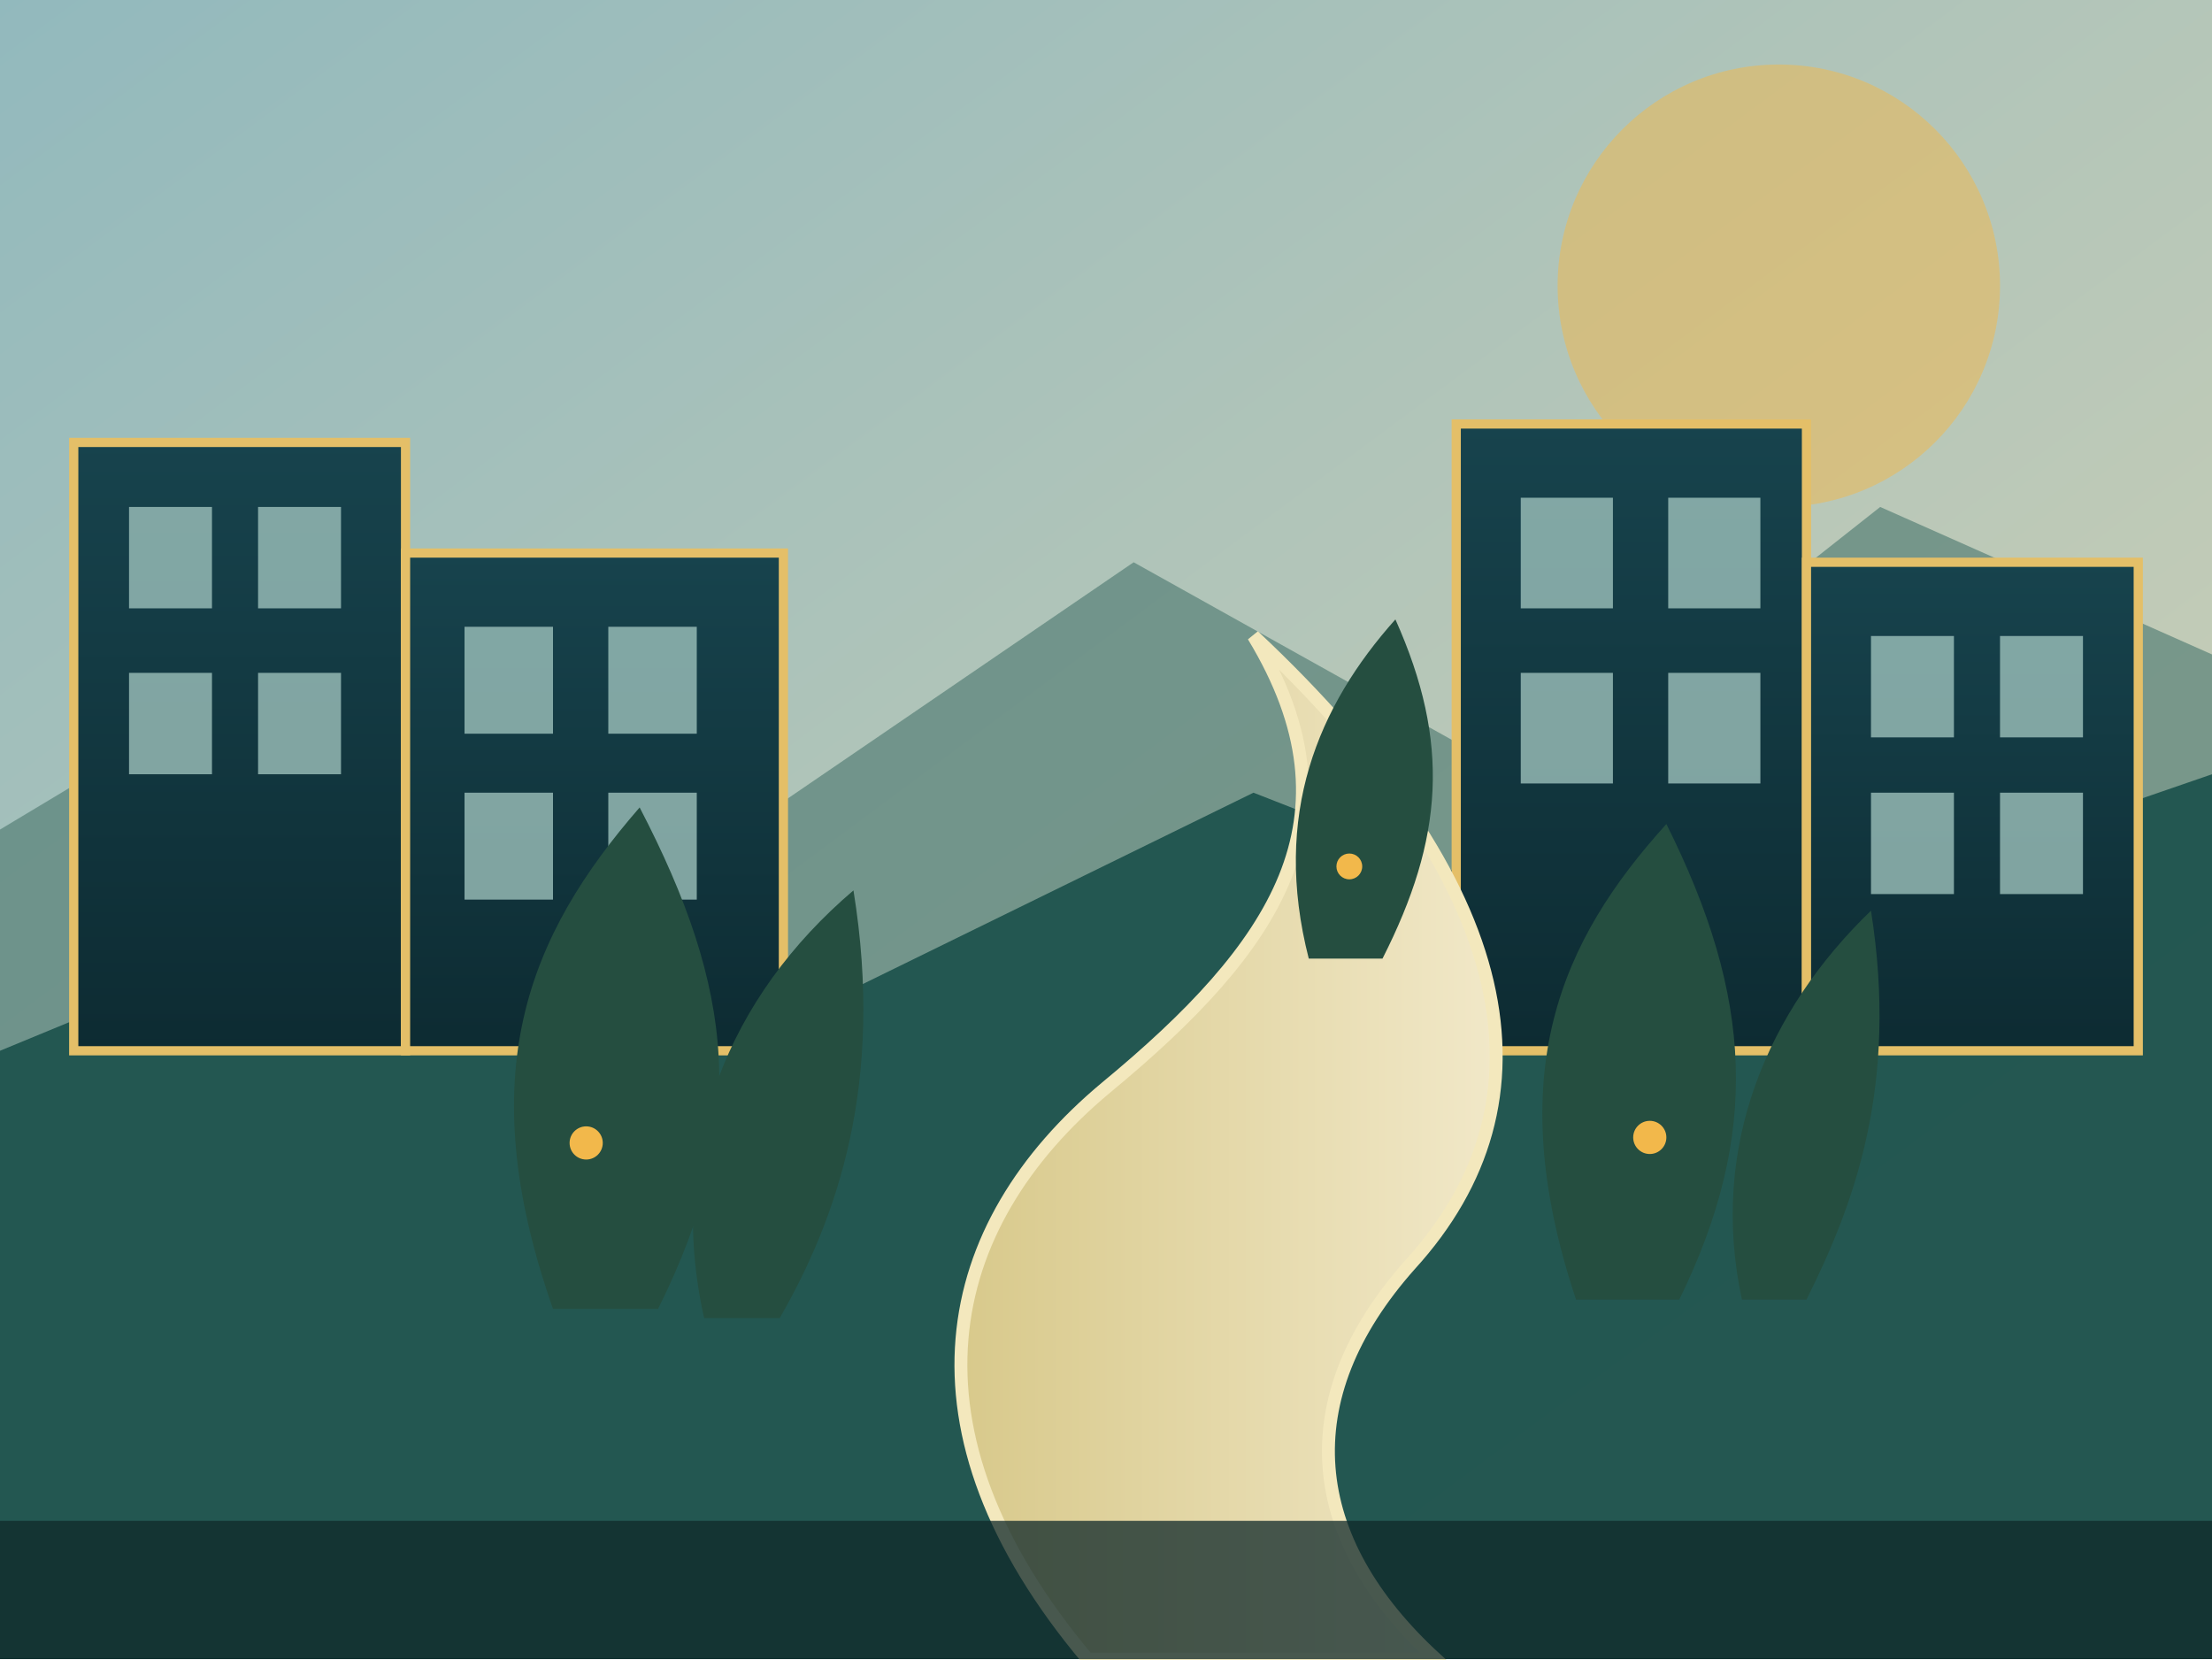
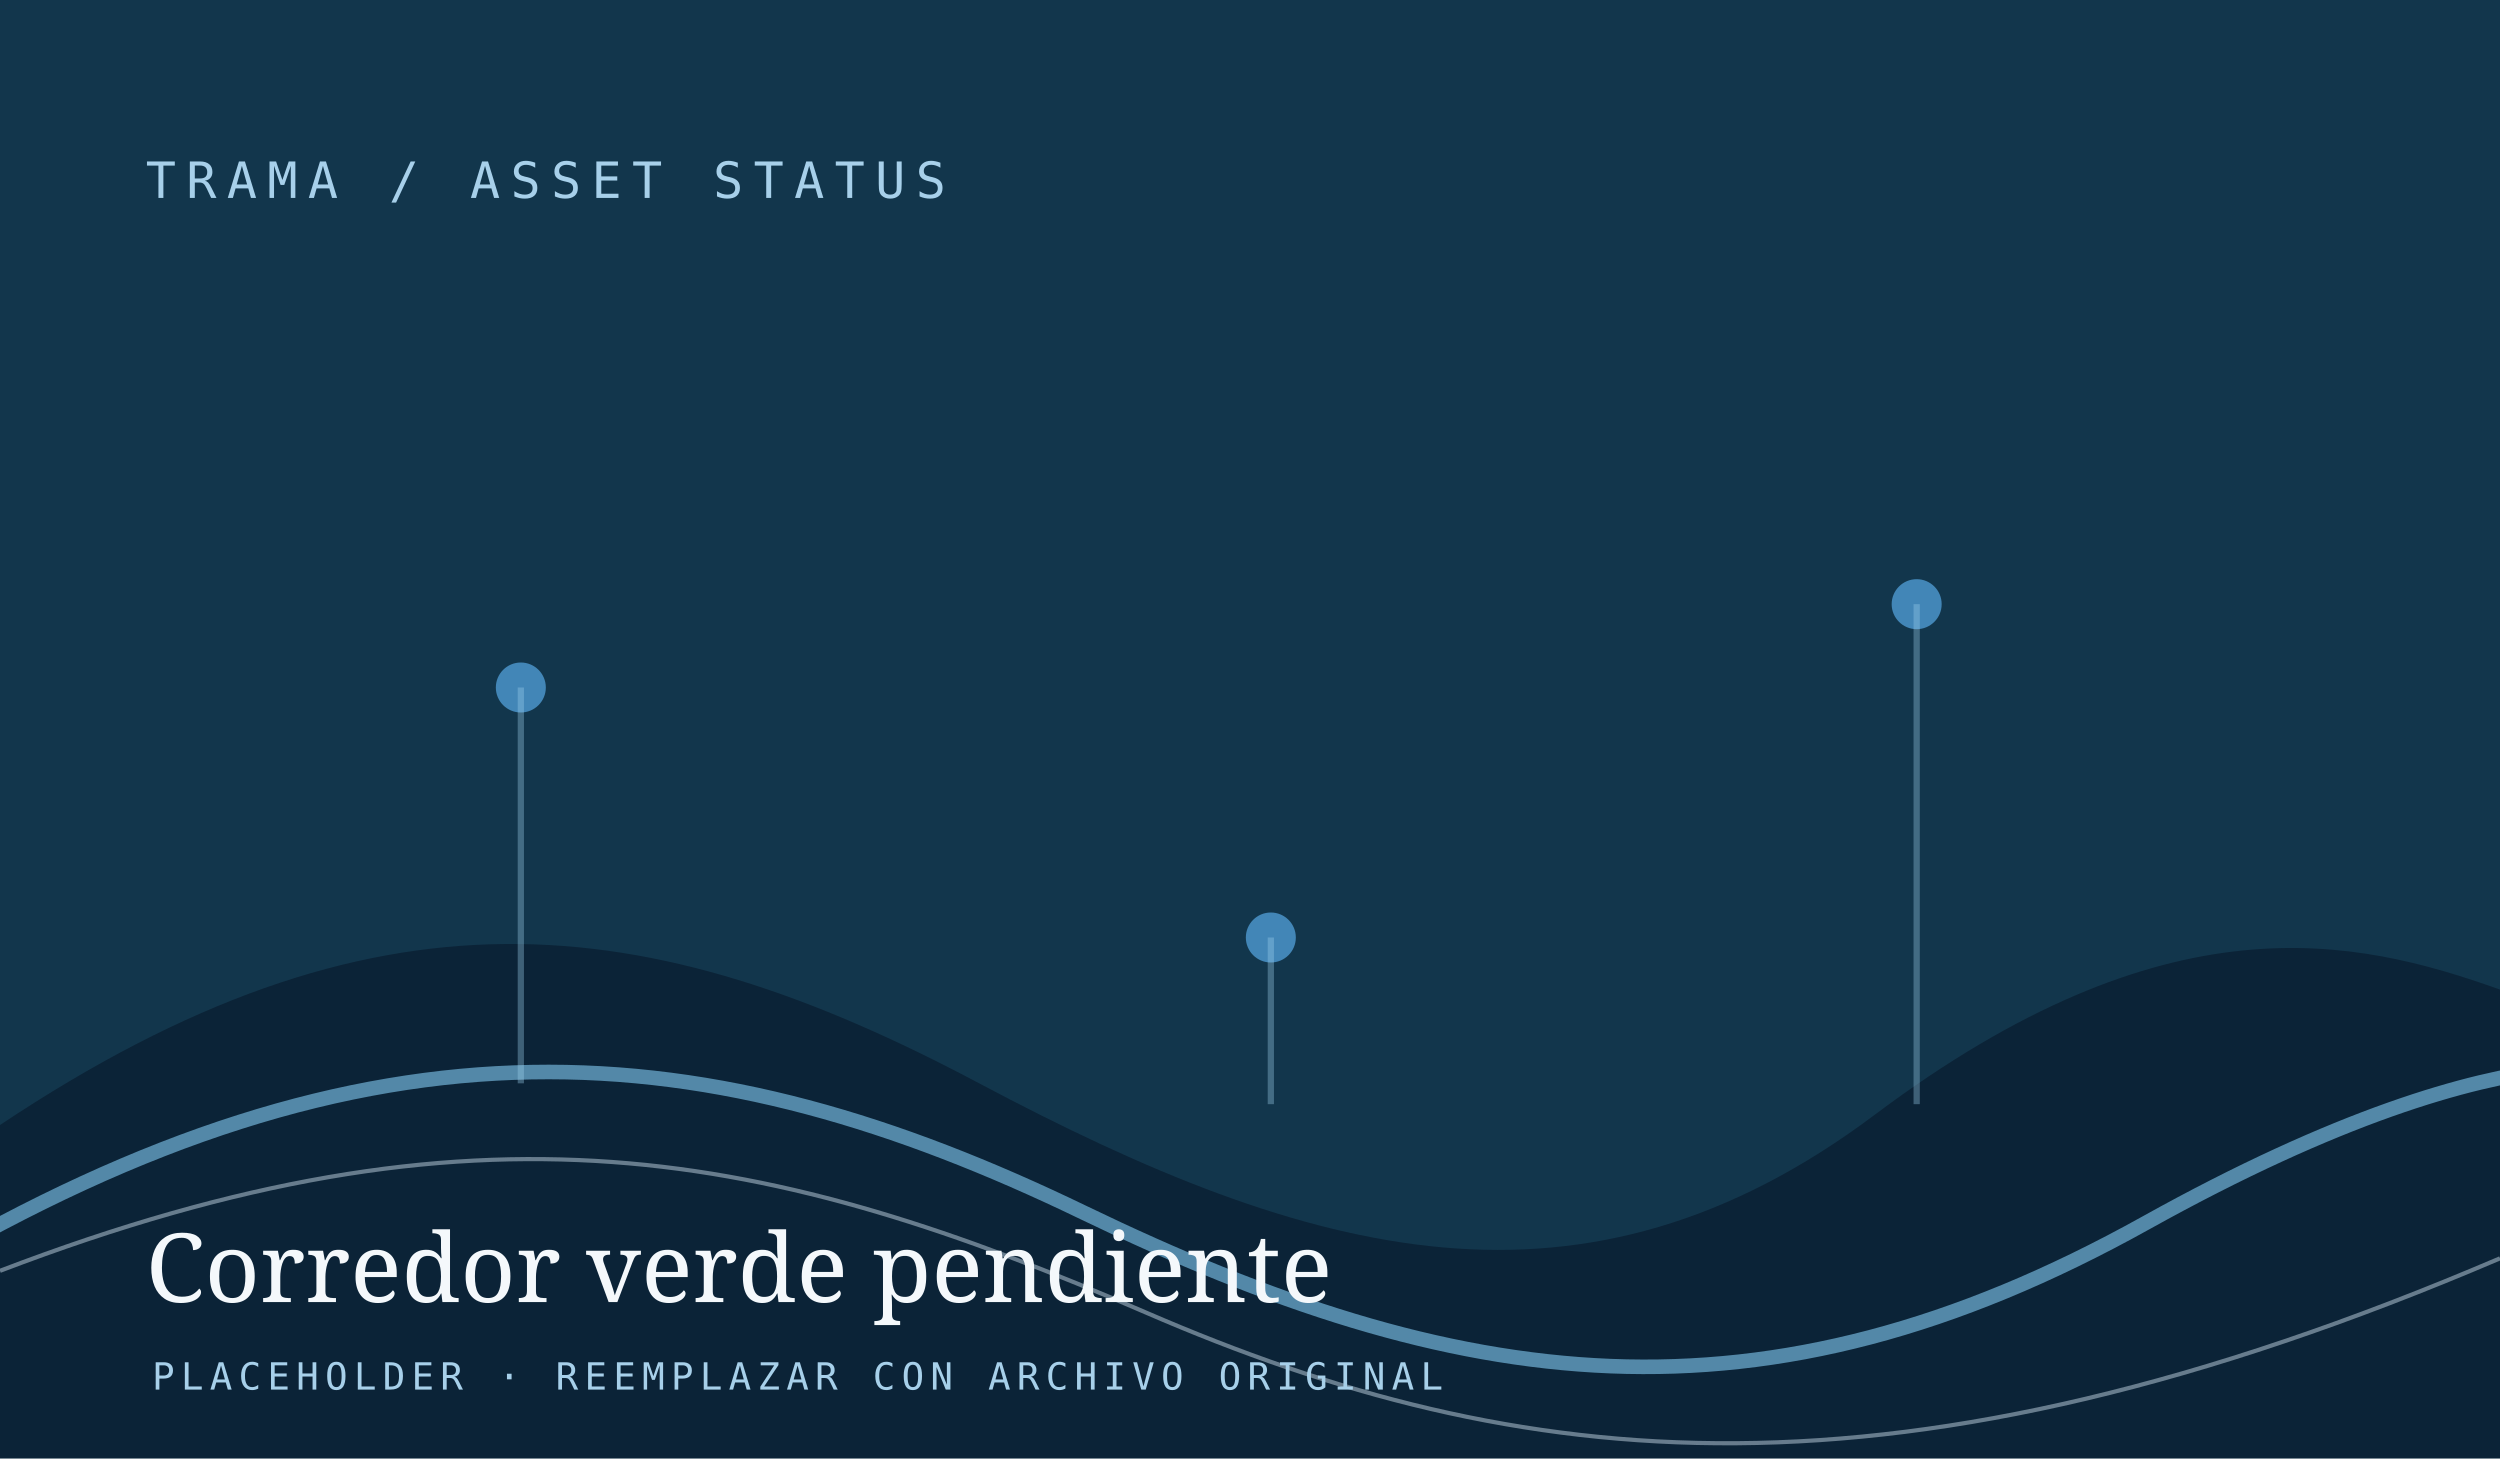
- <svg xmlns="http://www.w3.org/2000/svg" viewBox="0 0 1200 900" role="img" aria-labelledby="title desc">
-   <defs>
-     <linearGradient id="sky" x1="0" y1="0" x2="1" y2="1">
-       <stop stop-color="#92b9bd" />
-       <stop offset="1" stop-color="#d7d3b4" />
-     </linearGradient>
-     <linearGradient id="path" x1="0" y1="0" x2="1" y2="0">
-       <stop stop-color="#d8c98b" />
-       <stop offset="1" stop-color="#f1e8c8" />
-     </linearGradient>
-     <linearGradient id="building" x1="0" y1="0" x2="0" y2="1">
-       <stop stop-color="#17434d" />
-       <stop offset="1" stop-color="#0d2b32" />
-     </linearGradient>
-   </defs>
-   <rect width="1200" height="900" fill="url(#sky)" />
-   <circle cx="965" cy="155" r="120" fill="#f2b84b" opacity=".5" />
-   <path d="M0 450 200 330 410 445 615 305 830 425 1020 275 1200 355V900H0Z" fill="#507b72" opacity=".65" />
-   <path d="M0 570 230 475 435 550 680 430 910 520 1200 420V900H0Z" fill="#1c514c" opacity=".92" />
-   <g fill="url(#building)" stroke="#e4bf68" stroke-width="5">
-     <path d="M40 240h180v330H40z" />
-     <path d="M220 300h205v270H220z" />
-     <path d="M790 230h190v340H790z" />
-     <path d="M980 305h180v265H980z" />
+ <svg xmlns="http://www.w3.org/2000/svg" viewBox="0 0 1200 700" role="img" aria-labelledby="title desc">
+   <rect width="1200" height="700" fill="#12364c" />
+   <path d="M0 540c180-120 310-105 470-20s290 120 430 15 230-85 300-60v225H0Z" fill="#0b2337" />
+   <path d="M-40 610c220-130 380-115 560-28s325 108 510 5 250-70 250-70" fill="none" stroke="#72b4d9" stroke-opacity=".7" stroke-width="7" />
+   <path d="M0 610c230-88 370-58 550 20s360 98 650-26" fill="none" stroke="#d7eaf6" stroke-opacity=".45" stroke-width="2" />
+   <g fill="#58a8e5" fill-opacity=".7">
+     <circle cx="250" cy="330" r="12" />
+     <circle cx="610" cy="450" r="12" />
+     <circle cx="920" cy="290" r="12" />
  </g>
-   <g fill="#a6c9c3" opacity=".75">
-     <path d="M70 275h45v55H70zM140 275h45v55h-45zM70 365h45v55H70zM140 365h45v55h-45zM252 340h48v58h-48zM330 340h48v58h-48zM252 430h48v58h-48zM330 430h48v58h-48z" />
-     <path d="M825 270h50v60h-50zM905 270h50v60h-50zM825 365h50v60h-50zM905 365h50v60h-50zM1015 345h45v55h-45zM1085 345h45v55h-45zM1015 430h45v55h-45zM1085 430h45v55h-45z" />
+   <g stroke="#9ed0ef" stroke-opacity=".35" stroke-width="3">
+     <path d="M250 330v190M610 450v80M920 290v240" />
  </g>
-   <path d="M590 900C485 775 510 665 600 590c92-76 140-146 80-245 144 135 166 252 85 341-65 73-57 149 14 214Z" fill="url(#path)" stroke="#f3e8bd" stroke-width="7" />
-   <g fill="#254e40">
-     <path d="M300 710c-45-128-13-203 47-272 51 98 60 172 10 272Z" />
-     <path d="M382 715c-21-93 14-175 81-232 17 105-9 178-40 232Z" />
-     <path d="M855 705c-41-123-8-195 49-258 47 94 51 168 7 258Z" />
-     <path d="M945 705c-18-83 14-157 70-211 15 95-9 159-35 211Z" />
-     <path d="M710 520c-20-78 5-137 47-184 30 67 26 119-7 184Z" />
-   </g>
-   <g fill="#f2b84b">
-     <circle cx="318" cy="620" r="9" />
-     <circle cx="895" cy="617" r="9" />
-     <circle cx="732" cy="470" r="7" />
-   </g>
-   <path d="M0 825h1200v75H0z" fill="#0f282a" opacity=".75" />
+   <text x="70" y="95" fill="#a7d0ea" font-family="monospace" font-size="24" letter-spacing="5">TRAMA / ASSET STATUS</text>
+   <text x="70" y="625" fill="#f4f8fb" font-family="Georgia,serif" font-size="46">Corredor verde pendiente</text>
+   <text x="73" y="667" fill="#a7d0ea" font-family="monospace" font-size="18" letter-spacing="3">PLACEHOLDER · REEMPLAZAR CON ARCHIVO ORIGINAL</text>
</svg>
